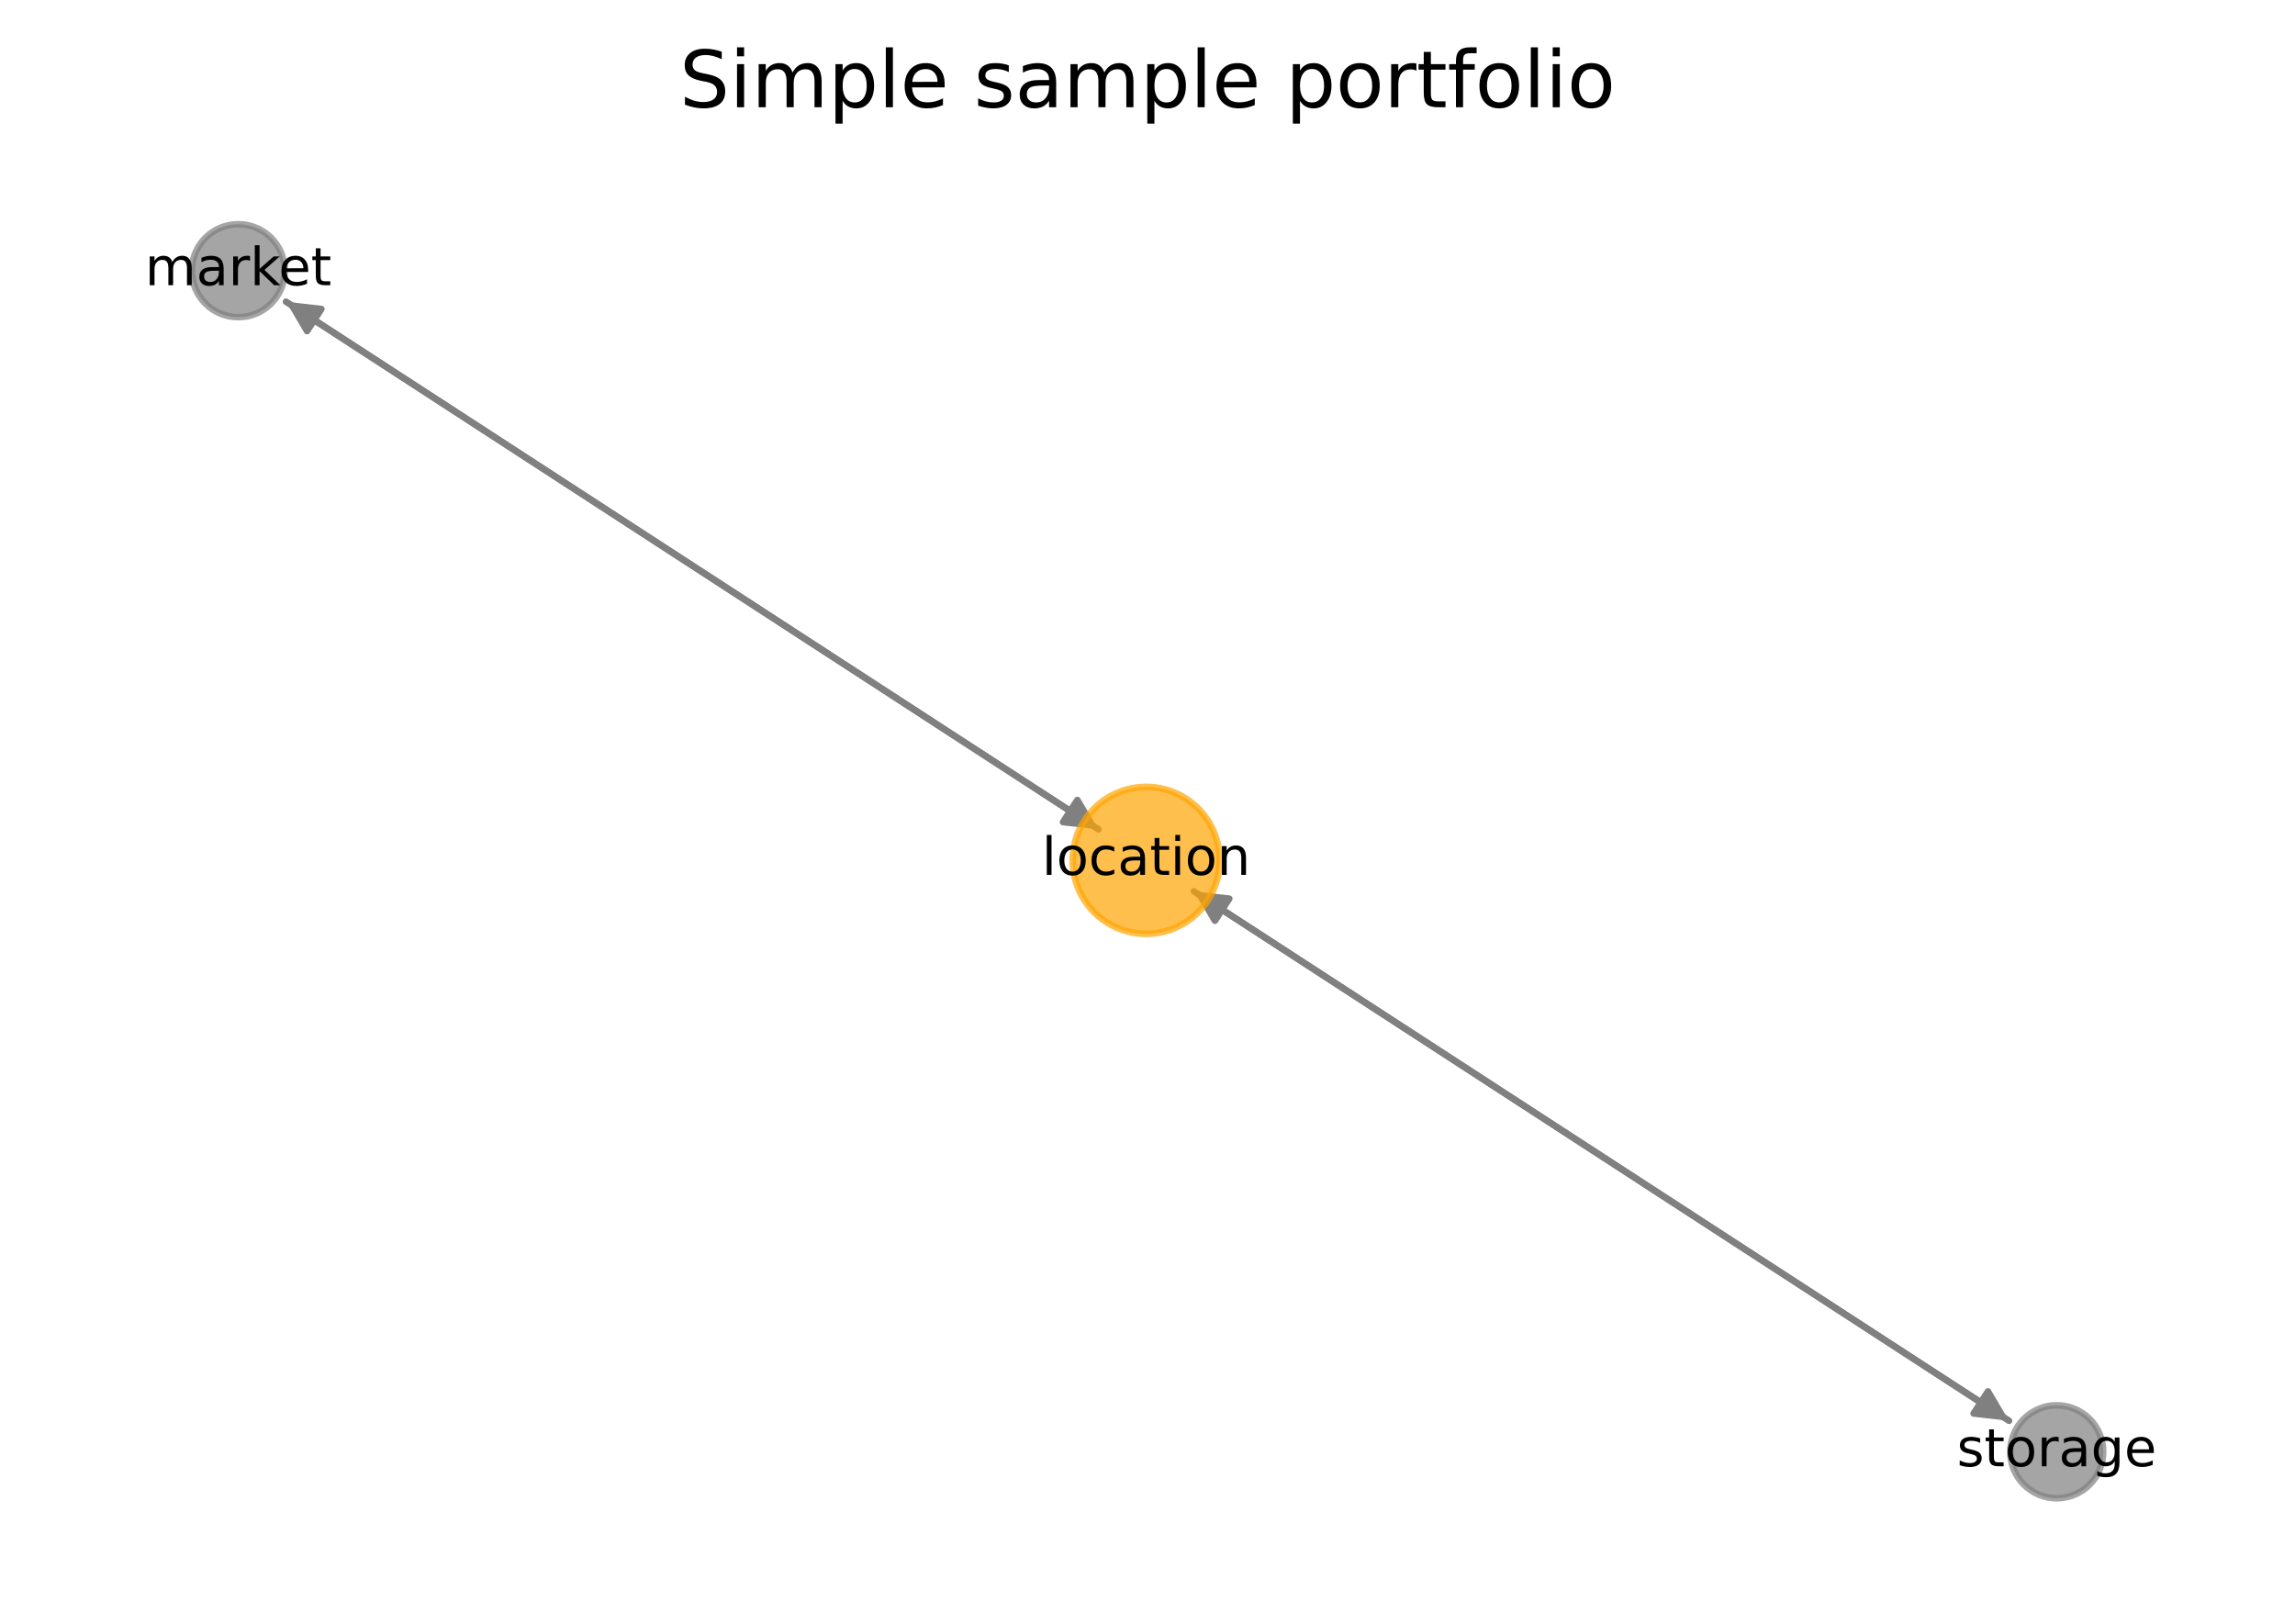
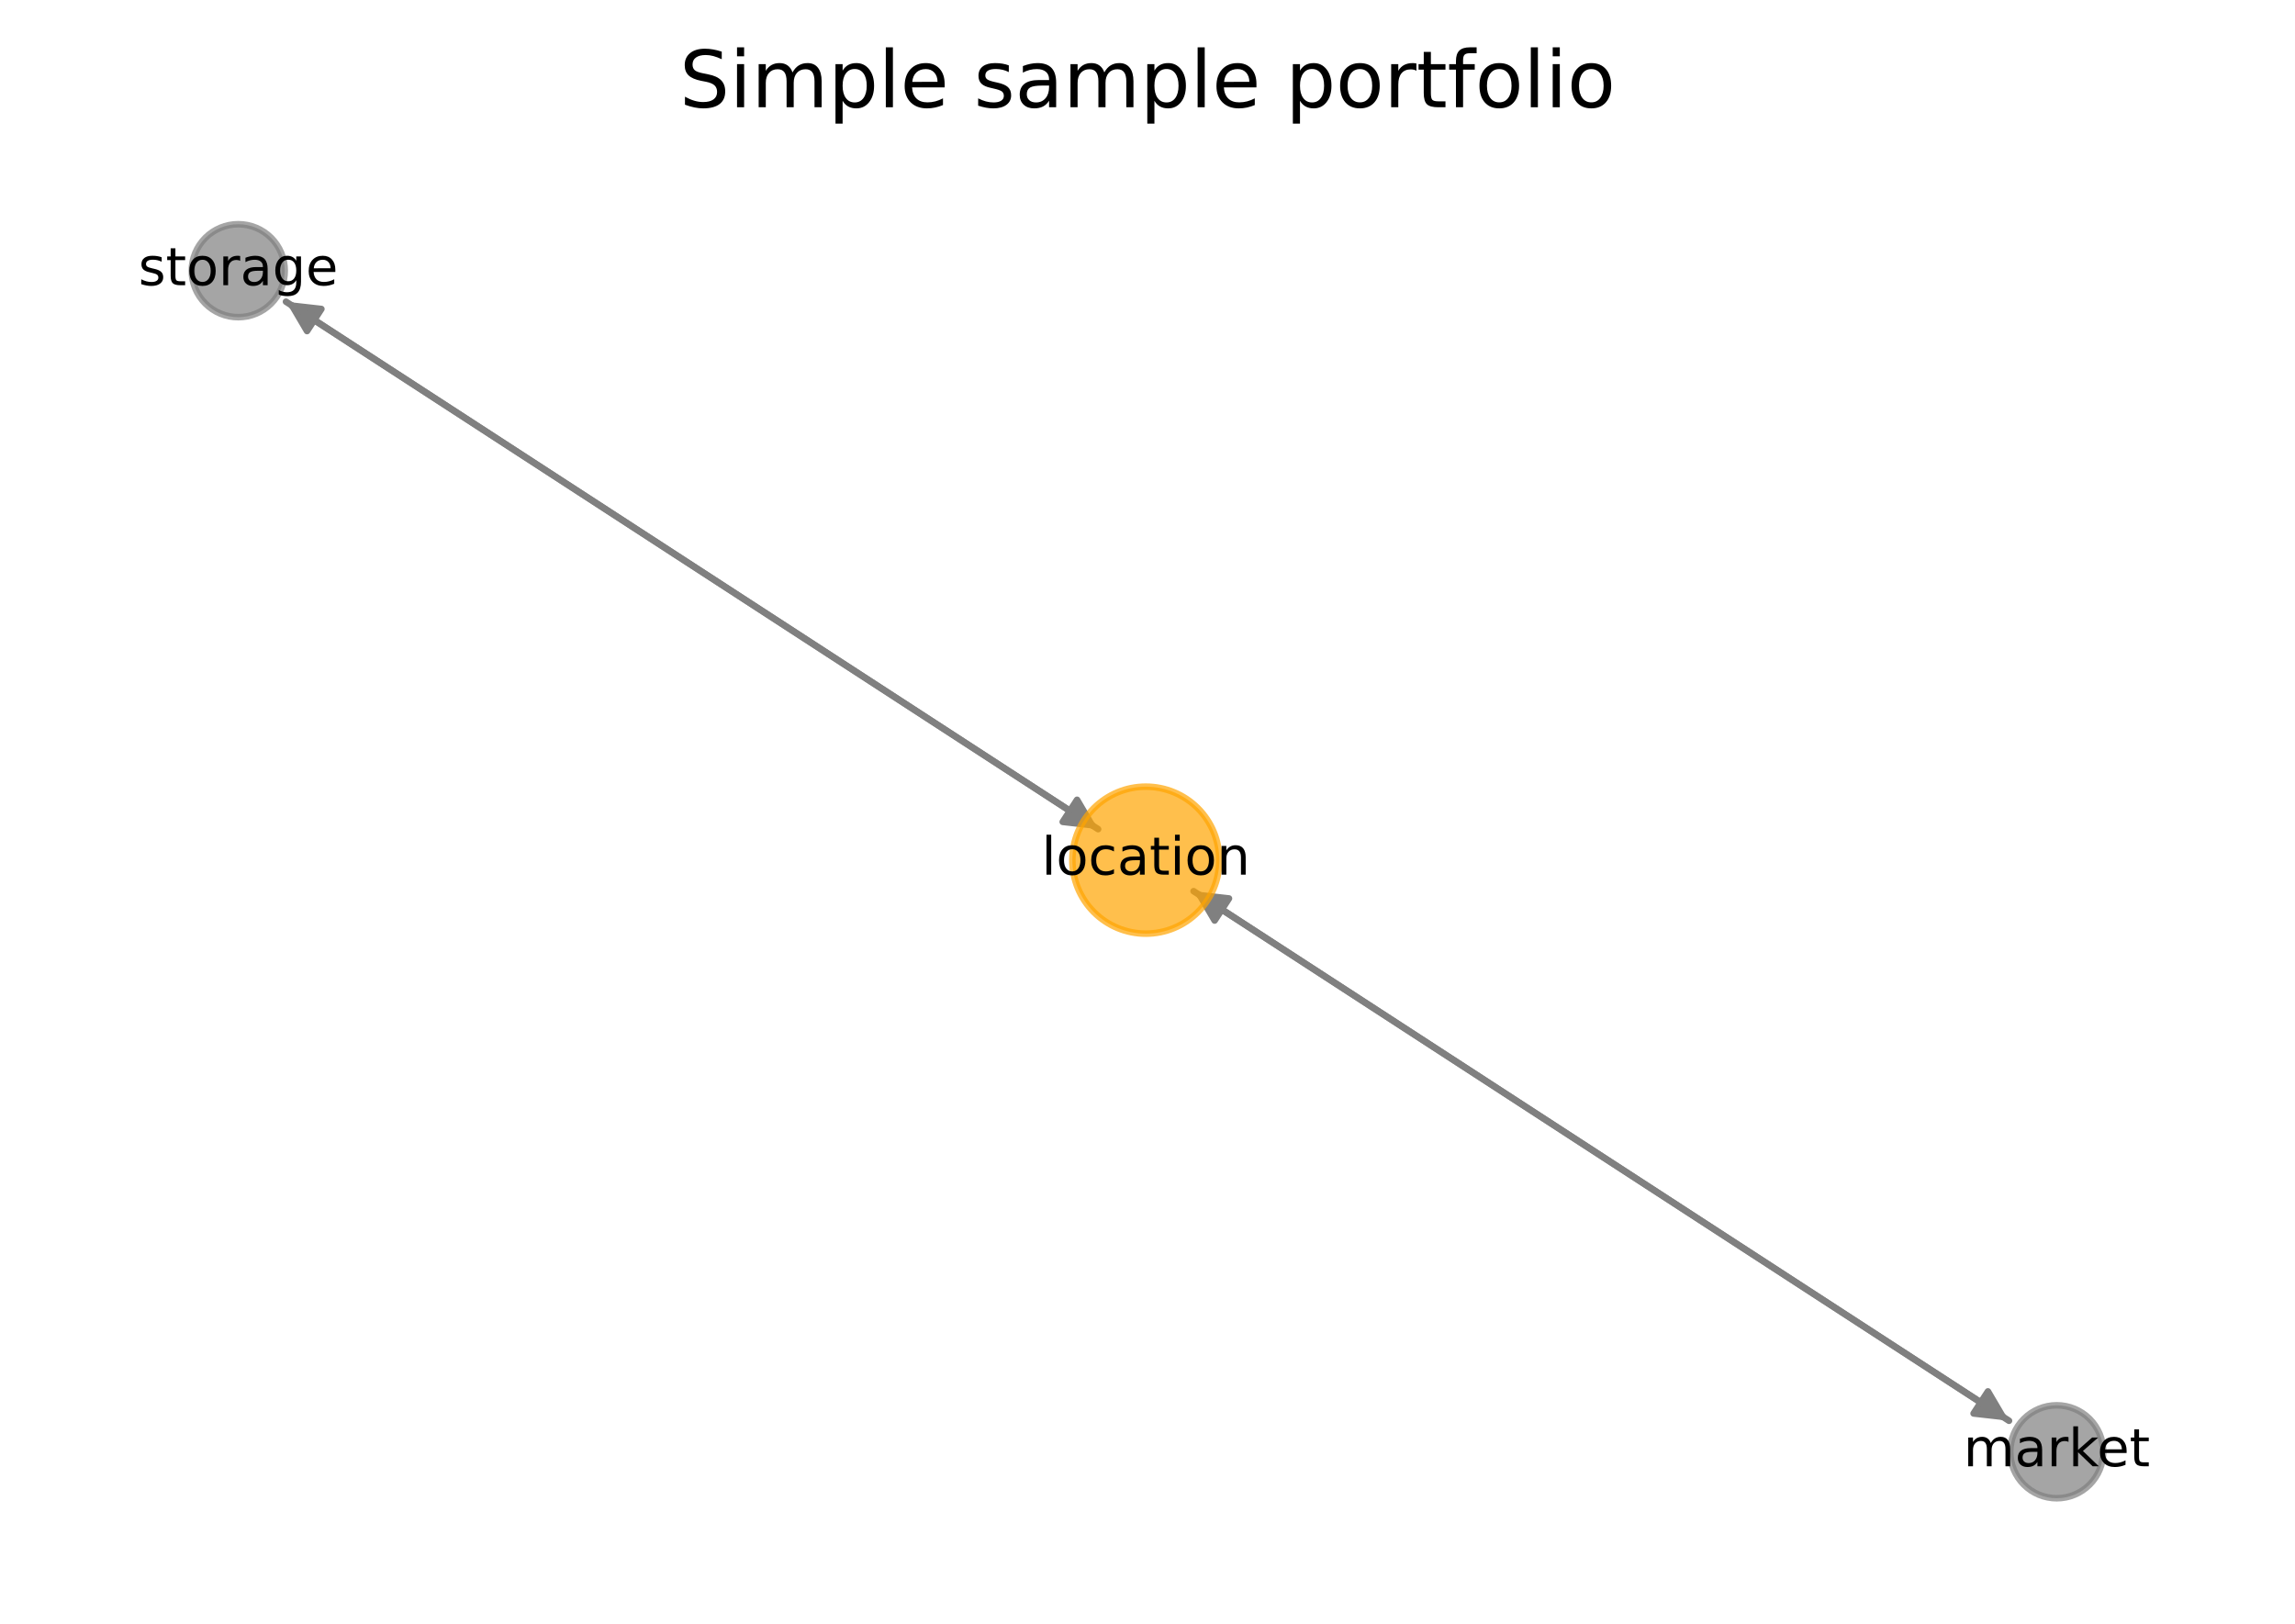
<svg xmlns="http://www.w3.org/2000/svg" xmlns:xlink="http://www.w3.org/1999/xlink" height="246.958pt" version="1.1" viewBox="0 0 349.2 246.958" width="349.2pt">
  <defs>
    <style type="text/css">*{stroke-linecap:butt;stroke-linejoin:round;}</style>
  </defs>
  <g id="figure_1">
    <g id="patch_1">
      <path d="M 0 246.958  L 349.2 246.958  L 349.2 0  L 0 0  z " style="fill:none;" />
    </g>
    <g id="axes_1">
      <g id="patch_2">
-         <path clip-path="url(#pebb0d8b7e9)" d="M 167.134 126.189  Q 105.326 86.047 44.456 46.514  " style="fill:none;stroke:#808080;stroke-linecap:round;" />
-         <path clip-path="url(#pebb0d8b7e9)" d="M 46.721 50.37  L 44.456 46.514  L 48.9 47.016  L 46.721 50.37  z " style="fill:#808080;stroke:#808080;stroke-linecap:round;" />
+         <path clip-path="url(#p4cf5731ed7)" d="M 181.612 135.592  Q 243.646 175.881 304.743 215.561  " style="fill:none;stroke:#808080;stroke-linecap:round;" />
+         <path clip-path="url(#p4cf5731ed7)" d="M 302.478 211.705  L 304.743 215.561  L 300.299 215.06  L 302.478 211.705  z " style="fill:#808080;stroke:#808080;stroke-linecap:round;" />
      </g>
      <g id="patch_3">
-         <path clip-path="url(#pebb0d8b7e9)" d="M 181.658 135.622  Q 243.67 175.897 304.745 215.563  " style="fill:none;stroke:#808080;stroke-linecap:round;" />
-         <path clip-path="url(#pebb0d8b7e9)" d="M 302.48 211.707  L 304.745 215.563  L 300.301 215.061  L 302.48 211.707  z " style="fill:#808080;stroke:#808080;stroke-linecap:round;" />
+         <path clip-path="url(#p4cf5731ed7)" d="M 167.084 126.156  Q 105.3 86.03 44.453 46.513  " style="fill:none;stroke:#808080;stroke-linecap:round;" />
+         <path clip-path="url(#p4cf5731ed7)" d="M 46.718 50.369  L 44.453 46.513  L 48.897 47.014  L 46.718 50.369  z " style="fill:#808080;stroke:#808080;stroke-linecap:round;" />
      </g>
      <g id="patch_4">
-         <path clip-path="url(#pebb0d8b7e9)" d="M 43.515 45.903  Q 105.322 86.045 166.193 125.578  " style="fill:none;stroke:#808080;stroke-linecap:round;" />
-         <path clip-path="url(#pebb0d8b7e9)" d="M 163.927 121.722  L 166.193 125.578  L 161.749 125.077  L 163.927 121.722  z " style="fill:#808080;stroke:#808080;stroke-linecap:round;" />
+         <path clip-path="url(#p4cf5731ed7)" d="M 305.683 216.171  Q 243.648 175.882 182.551 136.202  " style="fill:none;stroke:#808080;stroke-linecap:round;" />
+         <path clip-path="url(#p4cf5731ed7)" d="M 184.816 140.058  L 182.551 136.202  L 186.995 136.703  L 184.816 140.058  z " style="fill:#808080;stroke:#808080;stroke-linecap:round;" />
      </g>
      <g id="patch_5">
-         <path clip-path="url(#pebb0d8b7e9)" d="M 305.685 216.173  Q 243.672 175.898 182.597 136.232  " style="fill:none;stroke:#808080;stroke-linecap:round;" />
-         <path clip-path="url(#pebb0d8b7e9)" d="M 184.863 140.088  L 182.597 136.232  L 187.041 136.734  L 184.863 140.088  z " style="fill:#808080;stroke:#808080;stroke-linecap:round;" />
+         <path clip-path="url(#p4cf5731ed7)" d="M 43.516 45.904  Q 105.3 86.03 166.147 125.548  " style="fill:none;stroke:#808080;stroke-linecap:round;" />
+         <path clip-path="url(#p4cf5731ed7)" d="M 163.882 121.692  L 166.147 125.548  L 161.703 125.046  L 163.882 121.692  z " style="fill:#808080;stroke:#808080;stroke-linecap:round;" />
      </g>
      <g id="PathCollection_1">
-         <path clip-path="url(#pebb0d8b7e9)" d="M 174.396 142.086  C 177.361 142.086 180.205 140.908 182.301 138.811  C 184.398 136.715 185.576 133.871 185.576 130.906  C 185.576 127.941 184.398 125.097 182.301 123  C 180.205 120.903 177.361 119.725 174.396 119.725  C 171.431 119.725 168.587 120.903 166.49 123  C 164.393 125.097 163.215 127.941 163.215 130.906  C 163.215 133.871 164.393 136.715 166.49 138.811  C 168.587 140.908 171.431 142.086 174.396 142.086  z " style="fill:#ffa500;fill-opacity:0.7;stroke:#ffa500;stroke-opacity:0.7;" />
-         <path clip-path="url(#pebb0d8b7e9)" d="M 36.253 48.258  C 38.128 48.258 39.927 47.513 41.253 46.187  C 42.579 44.861 43.324 43.062 43.324 41.187  C 43.324 39.312 42.579 37.513 41.253 36.187  C 39.927 34.861 38.128 34.116 36.253 34.116  C 34.378 34.116 32.579 34.861 31.253 36.187  C 29.927 37.513 29.182 39.312 29.182 41.187  C 29.182 43.062 29.927 44.861 31.253 46.187  C 32.579 47.513 34.378 48.258 36.253 48.258  z " style="fill:#808080;fill-opacity:0.7;stroke:#808080;stroke-opacity:0.7;" />
-         <path clip-path="url(#pebb0d8b7e9)" d="M 312.947 227.96  C 314.822 227.96 316.621 227.215 317.947 225.889  C 319.273 224.563 320.018 222.765 320.018 220.889  C 320.018 219.014 319.273 217.215 317.947 215.889  C 316.621 214.563 314.822 213.818 312.947 213.818  C 311.072 213.818 309.273 214.563 307.947 215.889  C 306.621 217.215 305.876 219.014 305.876 220.889  C 305.876 222.765 306.621 224.563 307.947 225.889  C 309.273 227.215 311.072 227.96 312.947 227.96  z " style="fill:#808080;fill-opacity:0.7;stroke:#808080;stroke-opacity:0.7;" />
+         <path clip-path="url(#p4cf5731ed7)" d="M 174.347 142.054  C 177.312 142.054 180.156 140.876 182.253 138.779  C 184.349 136.683 185.527 133.839 185.527 130.873  C 185.527 127.908 184.349 125.064 182.253 122.968  C 180.156 120.871 177.312 119.693 174.347 119.693  C 171.382 119.693 168.538 120.871 166.441 122.968  C 164.345 125.064 163.167 127.908 163.167 130.873  C 163.167 133.839 164.345 136.683 166.441 138.779  C 168.538 140.876 171.382 142.054 174.347 142.054  z " style="fill:#ffa500;fill-opacity:0.7;stroke:#ffa500;stroke-opacity:0.7;" />
+         <path clip-path="url(#p4cf5731ed7)" d="M 312.947 227.96  C 314.822 227.96 316.621 227.215 317.947 225.889  C 319.273 224.563 320.018 222.765 320.018 220.889  C 320.018 219.014 319.273 217.215 317.947 215.889  C 316.621 214.563 314.822 213.818 312.947 213.818  C 311.072 213.818 309.273 214.563 307.947 215.889  C 306.621 217.215 305.876 219.014 305.876 220.889  C 305.876 222.765 306.621 224.563 307.947 225.889  C 309.273 227.215 311.072 227.96 312.947 227.96  z " style="fill:#808080;fill-opacity:0.7;stroke:#808080;stroke-opacity:0.7;" />
+         <path clip-path="url(#p4cf5731ed7)" d="M 36.253 48.258  C 38.128 48.258 39.927 47.513 41.253 46.187  C 42.579 44.861 43.324 43.062 43.324 41.187  C 43.324 39.312 42.579 37.513 41.253 36.187  C 39.927 34.861 38.128 34.116 36.253 34.116  C 34.378 34.116 32.579 34.861 31.253 36.187  C 29.927 37.513 29.182 39.312 29.182 41.187  C 29.182 43.062 29.927 44.861 31.253 46.187  C 32.579 47.513 34.378 48.258 36.253 48.258  z " style="fill:#808080;fill-opacity:0.7;stroke:#808080;stroke-opacity:0.7;" />
      </g>
      <g id="text_1">
-         <g clip-path="url(#pebb0d8b7e9)">
-           <g transform="translate(158.5243 133.1131)scale(0.08 -0.08)">
+         <g clip-path="url(#p4cf5731ed7)">
+           <g transform="translate(158.4758 133.081)scale(0.08 -0.08)">
            <defs>
              <path d="M 9.422 75.984  L 18.406 75.984  L 18.406 0  L 9.422 0  z " id="DejaVuSans-108" />
              <path d="M 30.609 48.391  Q 23.391 48.391 19.188 42.75  Q 14.984 37.109 14.984 27.297  Q 14.984 17.484 19.156 11.844  Q 23.344 6.203 30.609 6.203  Q 37.797 6.203 41.984 11.859  Q 46.188 17.531 46.188 27.297  Q 46.188 37.016 41.984 42.703  Q 37.797 48.391 30.609 48.391  z M 30.609 56  Q 42.328 56 49.016 48.375  Q 55.719 40.766 55.719 27.297  Q 55.719 13.875 49.016 6.219  Q 42.328 -1.422 30.609 -1.422  Q 18.844 -1.422 12.172 6.219  Q 5.516 13.875 5.516 27.297  Q 5.516 40.766 12.172 48.375  Q 18.844 56 30.609 56  z " id="DejaVuSans-111" />
              <path d="M 48.781 52.594  L 48.781 44.188  Q 44.969 46.297 41.141 47.344  Q 37.312 48.391 33.406 48.391  Q 24.656 48.391 19.812 42.844  Q 14.984 37.312 14.984 27.297  Q 14.984 17.281 19.812 11.734  Q 24.656 6.203 33.406 6.203  Q 37.312 6.203 41.141 7.25  Q 44.969 8.297 48.781 10.406  L 48.781 2.094  Q 45.016 0.344 40.984 -0.531  Q 36.969 -1.422 32.422 -1.422  Q 20.062 -1.422 12.781 6.344  Q 5.516 14.109 5.516 27.297  Q 5.516 40.672 12.859 48.328  Q 20.219 56 33.016 56  Q 37.156 56 41.109 55.141  Q 45.062 54.297 48.781 52.594  z " id="DejaVuSans-99" />
              <path d="M 34.281 27.484  Q 23.391 27.484 19.188 25  Q 14.984 22.516 14.984 16.5  Q 14.984 11.719 18.141 8.906  Q 21.297 6.109 26.703 6.109  Q 34.188 6.109 38.703 11.406  Q 43.219 16.703 43.219 25.484  L 43.219 27.484  z M 52.203 31.203  L 52.203 0  L 43.219 0  L 43.219 8.297  Q 40.141 3.328 35.547 0.953  Q 30.953 -1.422 24.312 -1.422  Q 15.922 -1.422 10.953 3.297  Q 6 8.016 6 15.922  Q 6 25.141 12.172 29.828  Q 18.359 34.516 30.609 34.516  L 43.219 34.516  L 43.219 35.406  Q 43.219 41.609 39.141 45  Q 35.062 48.391 27.688 48.391  Q 23 48.391 18.547 47.266  Q 14.109 46.141 10.016 43.891  L 10.016 52.203  Q 14.938 54.109 19.578 55.047  Q 24.219 56 28.609 56  Q 40.484 56 46.344 49.844  Q 52.203 43.703 52.203 31.203  z " id="DejaVuSans-97" />
              <path d="M 18.312 70.219  L 18.312 54.688  L 36.812 54.688  L 36.812 47.703  L 18.312 47.703  L 18.312 18.016  Q 18.312 11.328 20.141 9.422  Q 21.969 7.516 27.594 7.516  L 36.812 7.516  L 36.812 0  L 27.594 0  Q 17.188 0 13.234 3.875  Q 9.281 7.766 9.281 18.016  L 9.281 47.703  L 2.688 47.703  L 2.688 54.688  L 9.281 54.688  L 9.281 70.219  z " id="DejaVuSans-116" />
              <path d="M 9.422 54.688  L 18.406 54.688  L 18.406 0  L 9.422 0  z M 9.422 75.984  L 18.406 75.984  L 18.406 64.594  L 9.422 64.594  z " id="DejaVuSans-105" />
              <path d="M 54.891 33.016  L 54.891 0  L 45.906 0  L 45.906 32.719  Q 45.906 40.484 42.875 44.328  Q 39.844 48.188 33.797 48.188  Q 26.516 48.188 22.312 43.547  Q 18.109 38.922 18.109 30.906  L 18.109 0  L 9.078 0  L 9.078 54.688  L 18.109 54.688  L 18.109 46.188  Q 21.344 51.125 25.703 53.562  Q 30.078 56 35.797 56  Q 45.219 56 50.047 50.172  Q 54.891 44.344 54.891 33.016  z " id="DejaVuSans-110" />
            </defs>
            <use xlink:href="#DejaVuSans-108" />
            <use x="27.783" xlink:href="#DejaVuSans-111" />
            <use x="88.965" xlink:href="#DejaVuSans-99" />
            <use x="143.945" xlink:href="#DejaVuSans-97" />
            <use x="205.225" xlink:href="#DejaVuSans-116" />
            <use x="244.434" xlink:href="#DejaVuSans-105" />
            <use x="272.217" xlink:href="#DejaVuSans-111" />
            <use x="333.398" xlink:href="#DejaVuSans-110" />
          </g>
        </g>
      </g>
      <g id="text_2">
-         <g clip-path="url(#pebb0d8b7e9)">
-           <g transform="translate(22.06039 43.39438)scale(0.08 -0.08)">
+         <g clip-path="url(#p4cf5731ed7)">
+           <g transform="translate(298.7546 223.0969)scale(0.08 -0.08)">
            <defs>
              <path d="M 52 44.188  Q 55.375 50.25 60.062 53.125  Q 64.75 56 71.094 56  Q 79.641 56 84.281 50.016  Q 88.922 44.047 88.922 33.016  L 88.922 0  L 79.891 0  L 79.891 32.719  Q 79.891 40.578 77.094 44.375  Q 74.312 48.188 68.609 48.188  Q 61.625 48.188 57.562 43.547  Q 53.516 38.922 53.516 30.906  L 53.516 0  L 44.484 0  L 44.484 32.719  Q 44.484 40.625 41.703 44.406  Q 38.922 48.188 33.109 48.188  Q 26.219 48.188 22.156 43.531  Q 18.109 38.875 18.109 30.906  L 18.109 0  L 9.078 0  L 9.078 54.688  L 18.109 54.688  L 18.109 46.188  Q 21.188 51.219 25.484 53.609  Q 29.781 56 35.688 56  Q 41.656 56 45.828 52.969  Q 50 49.953 52 44.188  z " id="DejaVuSans-109" />
              <path d="M 41.109 46.297  Q 39.594 47.172 37.812 47.578  Q 36.031 48 33.891 48  Q 26.266 48 22.188 43.047  Q 18.109 38.094 18.109 28.812  L 18.109 0  L 9.078 0  L 9.078 54.688  L 18.109 54.688  L 18.109 46.188  Q 20.953 51.172 25.484 53.578  Q 30.031 56 36.531 56  Q 37.453 56 38.578 55.875  Q 39.703 55.766 41.062 55.516  z " id="DejaVuSans-114" />
              <path d="M 9.078 75.984  L 18.109 75.984  L 18.109 31.109  L 44.922 54.688  L 56.391 54.688  L 27.391 29.109  L 57.625 0  L 45.906 0  L 18.109 26.703  L 18.109 0  L 9.078 0  z " id="DejaVuSans-107" />
              <path d="M 56.203 29.594  L 56.203 25.203  L 14.891 25.203  Q 15.484 15.922 20.484 11.062  Q 25.484 6.203 34.422 6.203  Q 39.594 6.203 44.453 7.469  Q 49.312 8.734 54.109 11.281  L 54.109 2.781  Q 49.266 0.734 44.188 -0.344  Q 39.109 -1.422 33.891 -1.422  Q 20.797 -1.422 13.156 6.188  Q 5.516 13.812 5.516 26.812  Q 5.516 40.234 12.766 48.109  Q 20.016 56 32.328 56  Q 43.359 56 49.781 48.891  Q 56.203 41.797 56.203 29.594  z M 47.219 32.234  Q 47.125 39.594 43.094 43.984  Q 39.062 48.391 32.422 48.391  Q 24.906 48.391 20.391 44.141  Q 15.875 39.891 15.188 32.172  z " id="DejaVuSans-101" />
            </defs>
            <use xlink:href="#DejaVuSans-109" />
            <use x="97.412" xlink:href="#DejaVuSans-97" />
            <use x="158.691" xlink:href="#DejaVuSans-114" />
            <use x="199.805" xlink:href="#DejaVuSans-107" />
            <use x="254.09" xlink:href="#DejaVuSans-101" />
            <use x="315.613" xlink:href="#DejaVuSans-116" />
          </g>
        </g>
      </g>
      <g id="text_3">
-         <g clip-path="url(#pebb0d8b7e9)">
-           <g transform="translate(297.7515 223.0969)scale(0.08 -0.08)">
+         <g clip-path="url(#p4cf5731ed7)">
+           <g transform="translate(21.05727 43.39438)scale(0.08 -0.08)">
            <defs>
              <path d="M 44.281 53.078  L 44.281 44.578  Q 40.484 46.531 36.375 47.5  Q 32.281 48.484 27.875 48.484  Q 21.188 48.484 17.844 46.438  Q 14.5 44.391 14.5 40.281  Q 14.5 37.156 16.891 35.375  Q 19.281 33.594 26.516 31.984  L 29.594 31.297  Q 39.156 29.25 43.188 25.516  Q 47.219 21.781 47.219 15.094  Q 47.219 7.469 41.188 3.016  Q 35.156 -1.422 24.609 -1.422  Q 20.219 -1.422 15.453 -0.562  Q 10.688 0.297 5.422 2  L 5.422 11.281  Q 10.406 8.688 15.234 7.391  Q 20.062 6.109 24.812 6.109  Q 31.156 6.109 34.562 8.281  Q 37.984 10.453 37.984 14.406  Q 37.984 18.062 35.516 20.016  Q 33.062 21.969 24.703 23.781  L 21.578 24.516  Q 13.234 26.266 9.516 29.906  Q 5.812 33.547 5.812 39.891  Q 5.812 47.609 11.281 51.797  Q 16.75 56 26.812 56  Q 31.781 56 36.172 55.266  Q 40.578 54.547 44.281 53.078  z " id="DejaVuSans-115" />
              <path d="M 45.406 27.984  Q 45.406 37.75 41.375 43.109  Q 37.359 48.484 30.078 48.484  Q 22.859 48.484 18.828 43.109  Q 14.797 37.75 14.797 27.984  Q 14.797 18.266 18.828 12.891  Q 22.859 7.516 30.078 7.516  Q 37.359 7.516 41.375 12.891  Q 45.406 18.266 45.406 27.984  z M 54.391 6.781  Q 54.391 -7.172 48.188 -13.984  Q 42 -20.797 29.203 -20.797  Q 24.469 -20.797 20.266 -20.094  Q 16.062 -19.391 12.109 -17.922  L 12.109 -9.188  Q 16.062 -11.328 19.922 -12.344  Q 23.781 -13.375 27.781 -13.375  Q 36.625 -13.375 41.016 -8.766  Q 45.406 -4.156 45.406 5.172  L 45.406 9.625  Q 42.625 4.781 38.281 2.391  Q 33.938 0 27.875 0  Q 17.828 0 11.672 7.656  Q 5.516 15.328 5.516 27.984  Q 5.516 40.672 11.672 48.328  Q 17.828 56 27.875 56  Q 33.938 56 38.281 53.609  Q 42.625 51.219 45.406 46.391  L 45.406 54.688  L 54.391 54.688  z " id="DejaVuSans-103" />
            </defs>
            <use xlink:href="#DejaVuSans-115" />
            <use x="52.1" xlink:href="#DejaVuSans-116" />
            <use x="91.309" xlink:href="#DejaVuSans-111" />
            <use x="152.49" xlink:href="#DejaVuSans-114" />
            <use x="193.604" xlink:href="#DejaVuSans-97" />
            <use x="254.883" xlink:href="#DejaVuSans-103" />
            <use x="318.359" xlink:href="#DejaVuSans-101" />
          </g>
        </g>
      </g>
      <g id="text_4">
        <g transform="translate(103.3959 16.31812)scale(0.12 -0.12)">
          <defs>
            <path d="M 53.516 70.516  L 53.516 60.891  Q 47.906 63.578 42.922 64.891  Q 37.938 66.219 33.297 66.219  Q 25.25 66.219 20.875 63.094  Q 16.5 59.969 16.5 54.203  Q 16.5 49.359 19.406 46.891  Q 22.312 44.438 30.422 42.922  L 36.375 41.703  Q 47.406 39.594 52.656 34.297  Q 57.906 29 57.906 20.125  Q 57.906 9.516 50.797 4.047  Q 43.703 -1.422 29.984 -1.422  Q 24.812 -1.422 18.969 -0.25  Q 13.141 0.922 6.891 3.219  L 6.891 13.375  Q 12.891 10.016 18.656 8.297  Q 24.422 6.594 29.984 6.594  Q 38.422 6.594 43.016 9.906  Q 47.609 13.234 47.609 19.391  Q 47.609 24.75 44.312 27.781  Q 41.016 30.812 33.5 32.328  L 27.484 33.5  Q 16.453 35.688 11.516 40.375  Q 6.594 45.062 6.594 53.422  Q 6.594 63.094 13.406 68.656  Q 20.219 74.219 32.172 74.219  Q 37.312 74.219 42.625 73.281  Q 47.953 72.359 53.516 70.516  z " id="DejaVuSans-83" />
            <path d="M 18.109 8.203  L 18.109 -20.797  L 9.078 -20.797  L 9.078 54.688  L 18.109 54.688  L 18.109 46.391  Q 20.953 51.266 25.266 53.625  Q 29.594 56 35.594 56  Q 45.562 56 51.781 48.094  Q 58.016 40.188 58.016 27.297  Q 58.016 14.406 51.781 6.484  Q 45.562 -1.422 35.594 -1.422  Q 29.594 -1.422 25.266 0.953  Q 20.953 3.328 18.109 8.203  z M 48.688 27.297  Q 48.688 37.203 44.609 42.844  Q 40.531 48.484 33.406 48.484  Q 26.266 48.484 22.188 42.844  Q 18.109 37.203 18.109 27.297  Q 18.109 17.391 22.188 11.75  Q 26.266 6.109 33.406 6.109  Q 40.531 6.109 44.609 11.75  Q 48.688 17.391 48.688 27.297  z " id="DejaVuSans-112" />
            <path id="DejaVuSans-32" />
            <path d="M 37.109 75.984  L 37.109 68.5  L 28.516 68.5  Q 23.688 68.5 21.797 66.547  Q 19.922 64.594 19.922 59.516  L 19.922 54.688  L 34.719 54.688  L 34.719 47.703  L 19.922 47.703  L 19.922 0  L 10.891 0  L 10.891 47.703  L 2.297 47.703  L 2.297 54.688  L 10.891 54.688  L 10.891 58.5  Q 10.891 67.625 15.141 71.797  Q 19.391 75.984 28.609 75.984  z " id="DejaVuSans-102" />
          </defs>
          <use xlink:href="#DejaVuSans-83" />
          <use x="63.477" xlink:href="#DejaVuSans-105" />
          <use x="91.26" xlink:href="#DejaVuSans-109" />
          <use x="188.672" xlink:href="#DejaVuSans-112" />
          <use x="252.148" xlink:href="#DejaVuSans-108" />
          <use x="279.932" xlink:href="#DejaVuSans-101" />
          <use x="341.455" xlink:href="#DejaVuSans-32" />
          <use x="373.242" xlink:href="#DejaVuSans-115" />
          <use x="425.342" xlink:href="#DejaVuSans-97" />
          <use x="486.621" xlink:href="#DejaVuSans-109" />
          <use x="584.033" xlink:href="#DejaVuSans-112" />
          <use x="647.51" xlink:href="#DejaVuSans-108" />
          <use x="675.293" xlink:href="#DejaVuSans-101" />
          <use x="736.816" xlink:href="#DejaVuSans-32" />
          <use x="768.604" xlink:href="#DejaVuSans-112" />
          <use x="832.08" xlink:href="#DejaVuSans-111" />
          <use x="893.262" xlink:href="#DejaVuSans-114" />
          <use x="934.375" xlink:href="#DejaVuSans-116" />
          <use x="973.584" xlink:href="#DejaVuSans-102" />
          <use x="1008.789" xlink:href="#DejaVuSans-111" />
          <use x="1069.971" xlink:href="#DejaVuSans-108" />
          <use x="1097.754" xlink:href="#DejaVuSans-105" />
          <use x="1125.537" xlink:href="#DejaVuSans-111" />
        </g>
      </g>
    </g>
  </g>
  <defs>
-     <clipPath id="pebb0d8b7e9">
+     <clipPath id="p4cf5731ed7">
      <rect height="217.44" width="334.8" x="7.2" y="22.318" />
    </clipPath>
  </defs>
</svg>
